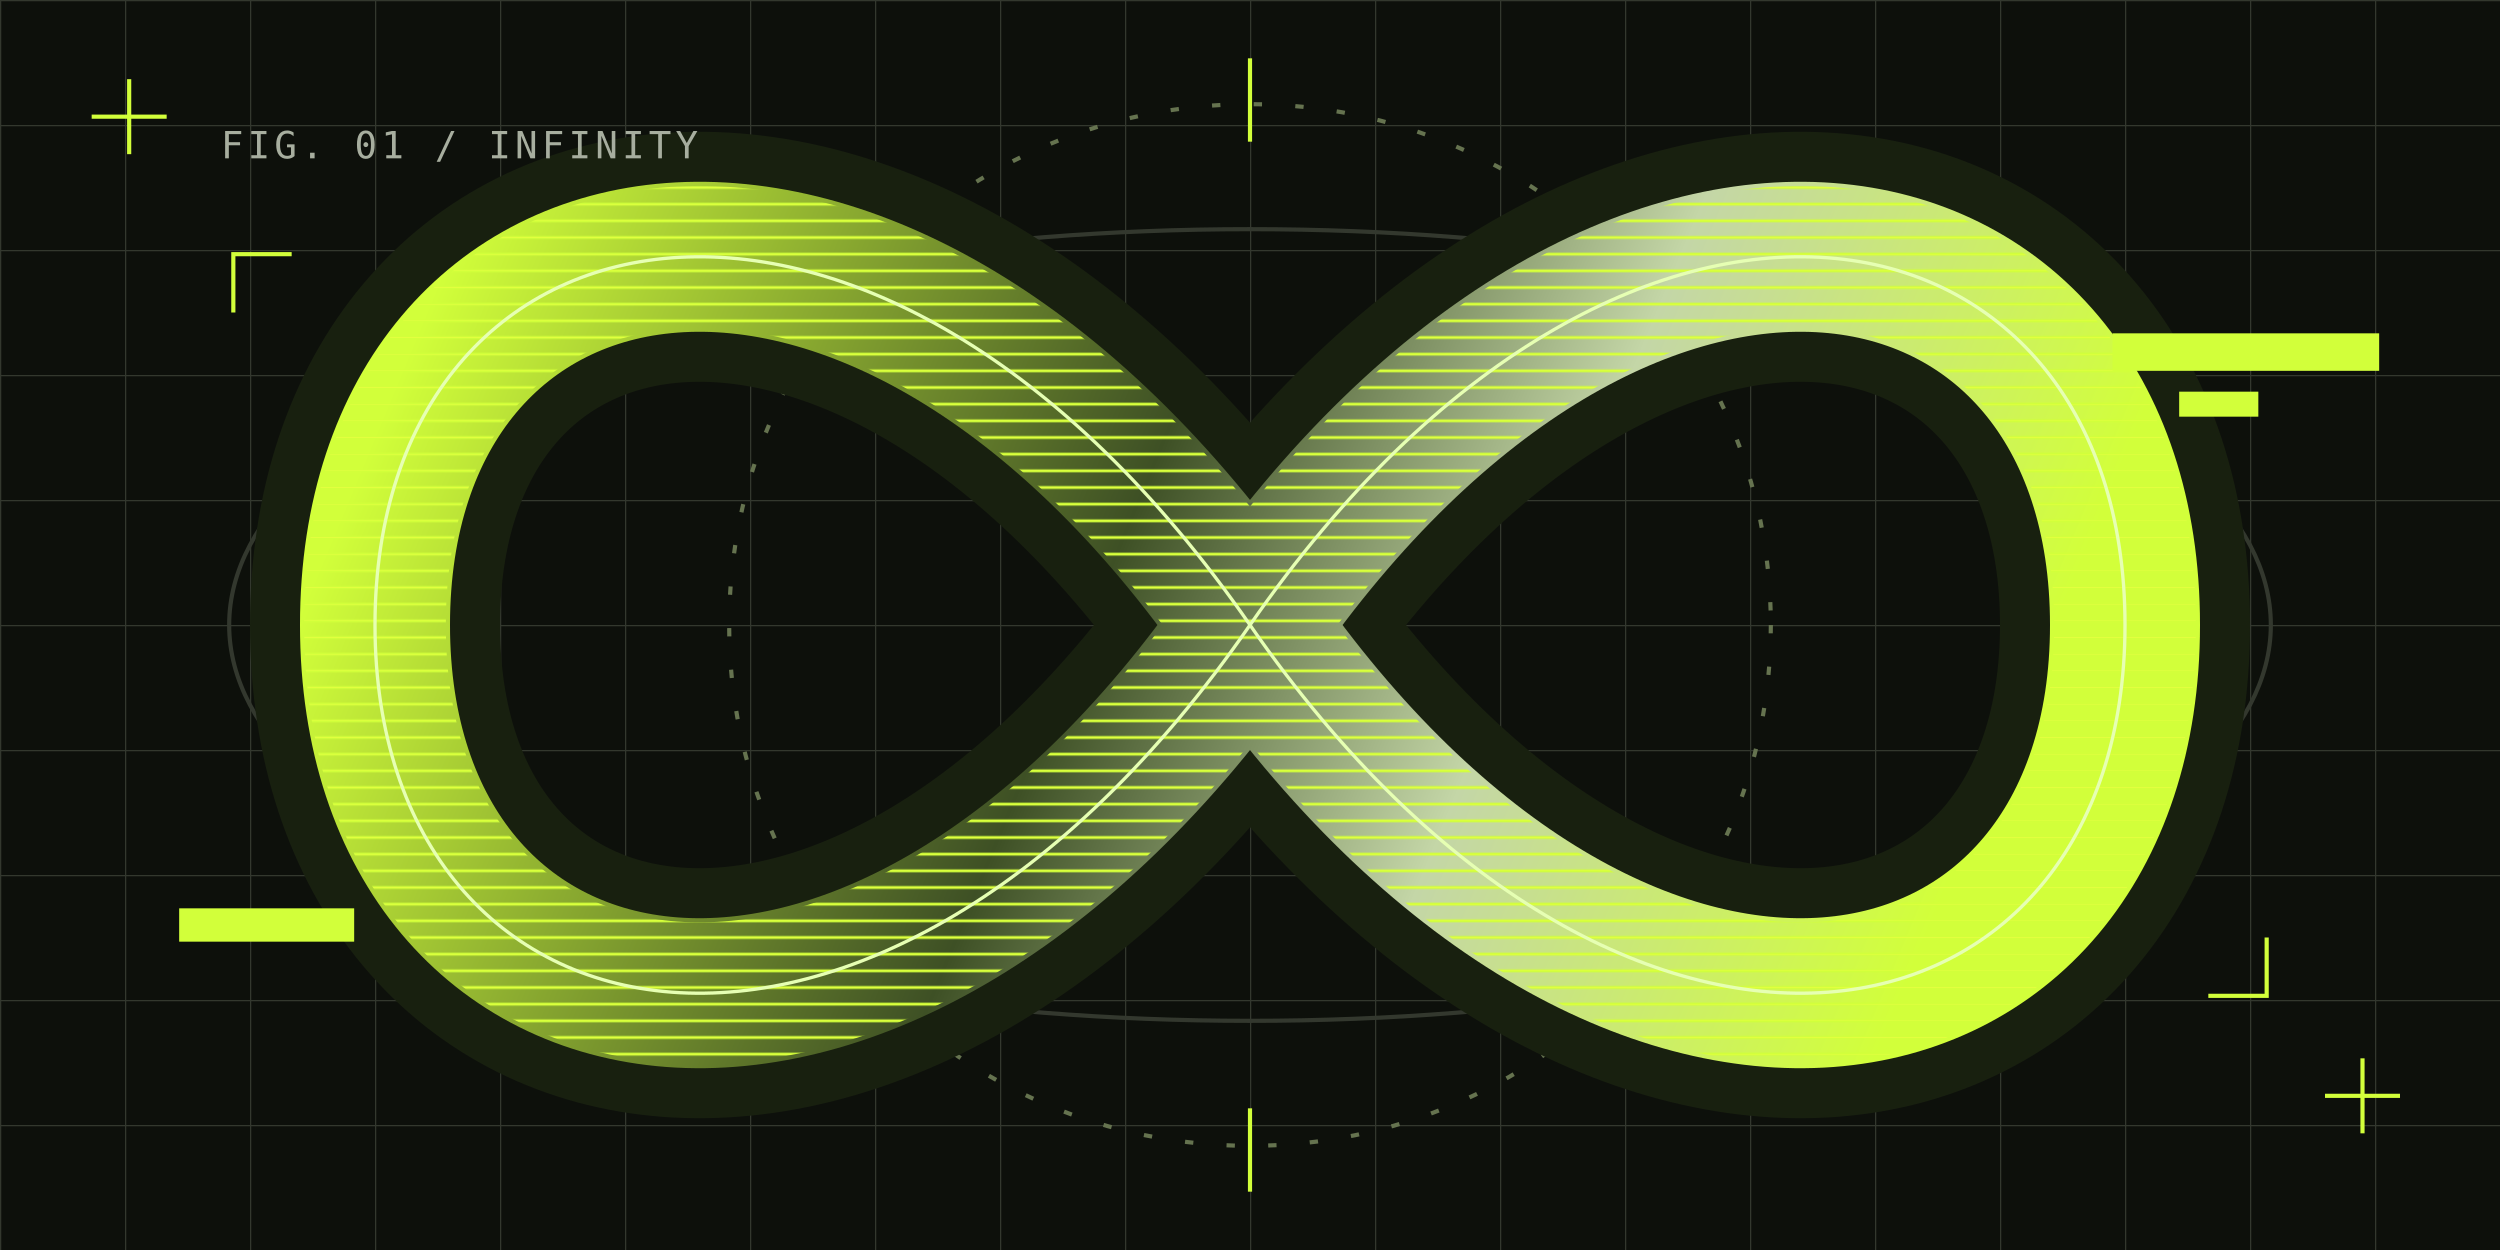
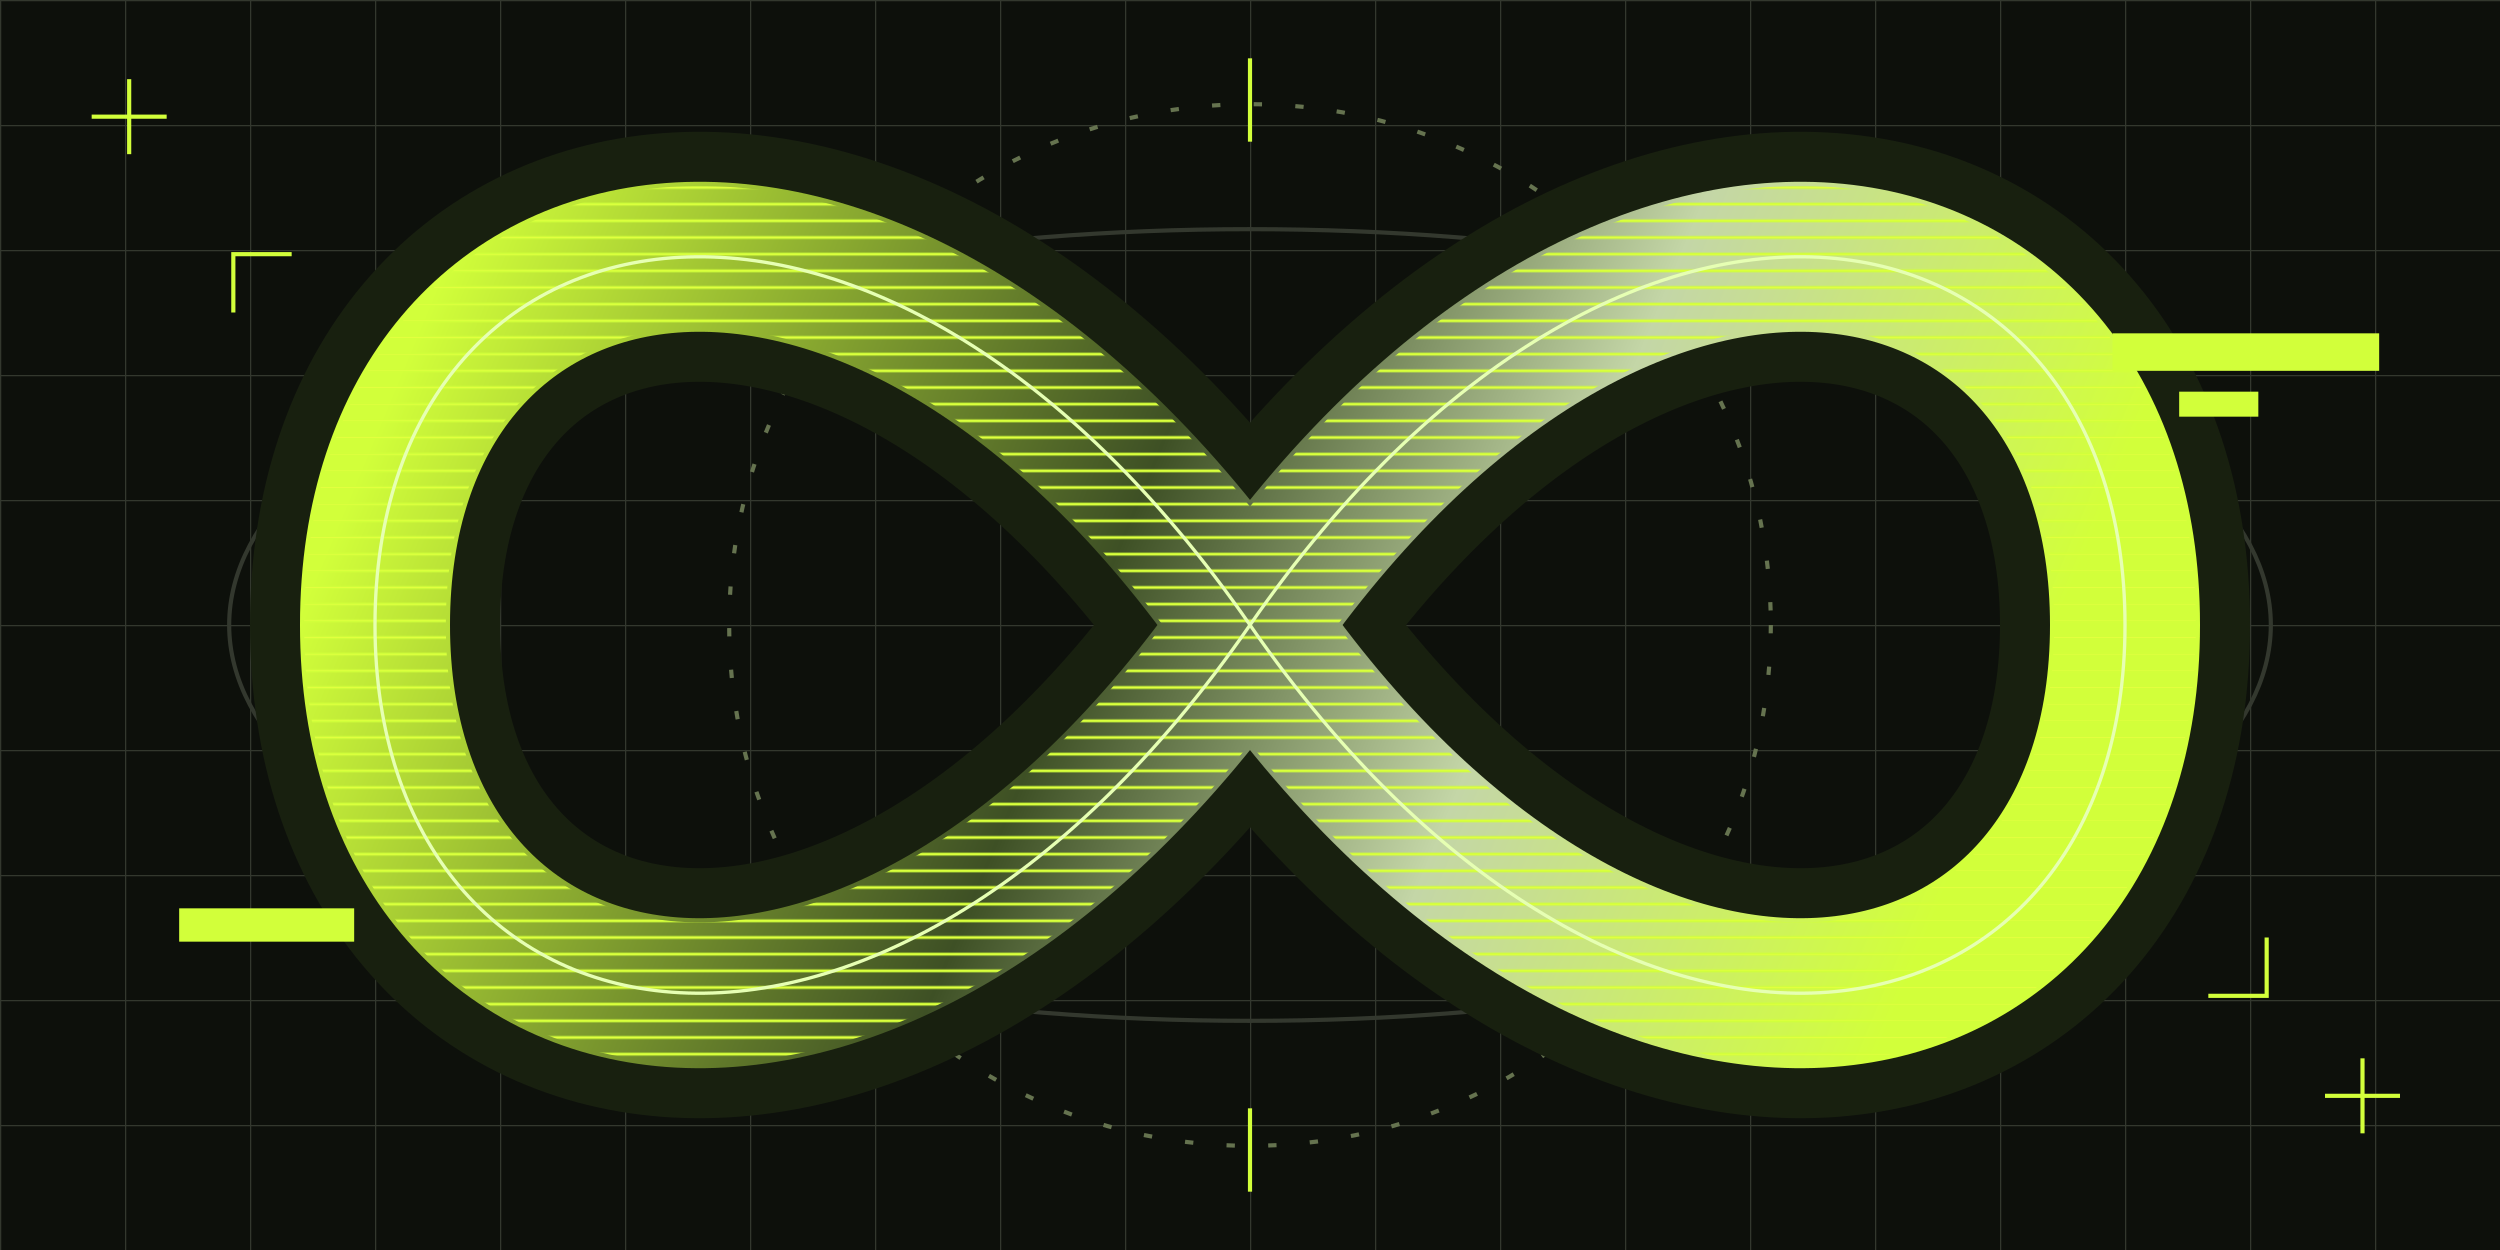
<svg xmlns="http://www.w3.org/2000/svg" viewBox="0 0 600 300" fill="none">
  <defs>
    <pattern id="grid" width="30" height="30" patternUnits="userSpaceOnUse">
      <path d="M30 0H0V30" stroke="#33382e" stroke-width=".6" />
    </pattern>
    <pattern id="lines" width="4" height="4" patternUnits="userSpaceOnUse">
      <path d="M0 1H4" stroke="#d2ff3a" stroke-width=".7" />
    </pattern>
    <linearGradient id="metal" x1="100" y1="80" x2="460" y2="230" gradientUnits="userSpaceOnUse">
      <stop stop-color="#d2ff3a" />
      <stop offset=".45" stop-color="#3e5025" />
      <stop offset=".7" stop-color="#c4d6a7" />
      <stop offset="1" stop-color="#d2ff3a" />
    </linearGradient>
  </defs>
  <path fill="#0d100b" d="M0 0h600v300H0z" />
  <path fill="url(#grid)" d="M0 0h600v300H0z" />
  <circle cx="300" cy="150" r="125" stroke="#65734f" stroke-dasharray="2 8" />
  <ellipse cx="300" cy="150" rx="245" ry="95" stroke="#33382e" />
  <path d="M300 150C210 20 90 45 90 150s120 130 210 0S510 45 510 150s-120 130-210 0Z" stroke="#18200f" stroke-width="60" />
  <path d="M300 150C210 20 90 45 90 150s120 130 210 0S510 45 510 150s-120 130-210 0Z" stroke="url(#metal)" stroke-width="36" />
  <path d="M300 150C210 20 90 45 90 150s120 130 210 0S510 45 510 150s-120 130-210 0Z" stroke="url(#lines)" stroke-width="34" />
  <path d="M300 150C210 20 90 45 90 150s120 130 210 0S510 45 510 150s-120 130-210 0Z" stroke="#e6ffb3" stroke-width=".8" />
  <g stroke="#d2ff3a">
    <path d="M22 28h18m-9-9v18M558 263h18m-9-9v18M300 14v20M300 266v20" />
    <path d="M70 61H56v14M530 239h14v-14" />
  </g>
  <path fill="#d2ff3a" d="M43 218h42v8H43zM507 80h64v9h-64zM523 94h19v6h-19z" />
-   <g fill="#a7ae9f" font-family="monospace" font-size="9" letter-spacing="1">
-     <text x="53" y="38">FIG. 01 / INFINITY</text>
-   </g>
</svg>
